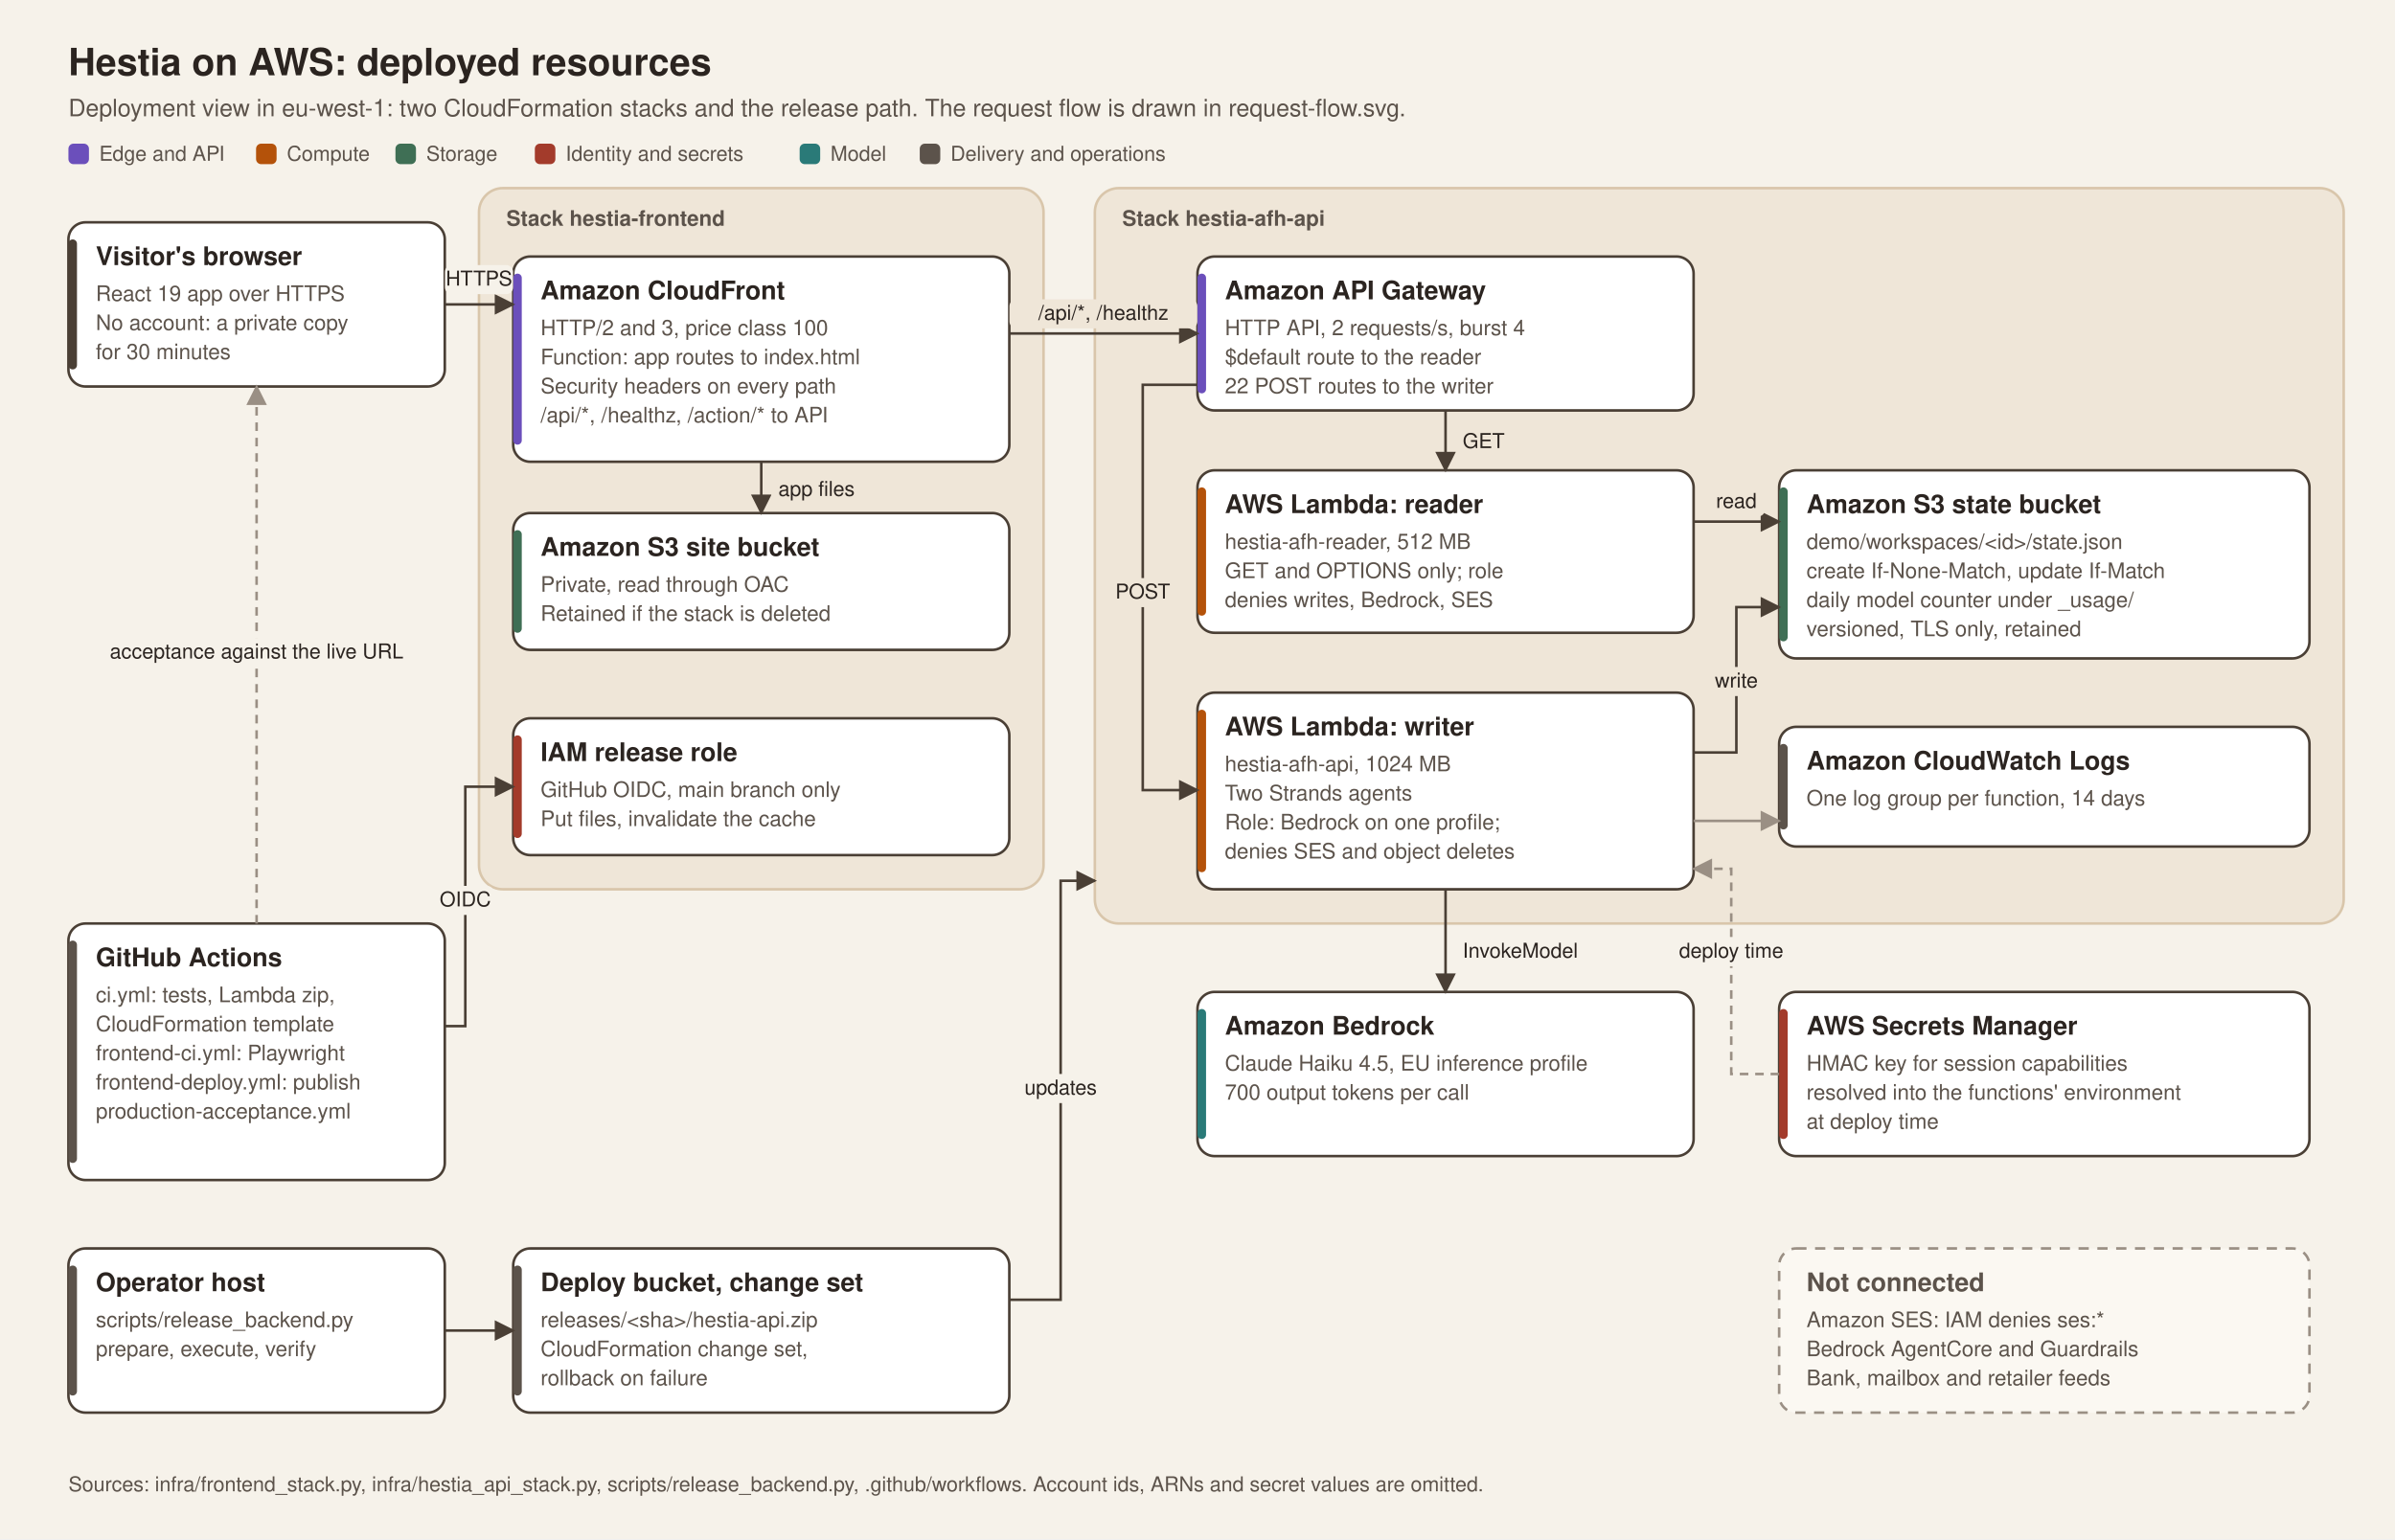
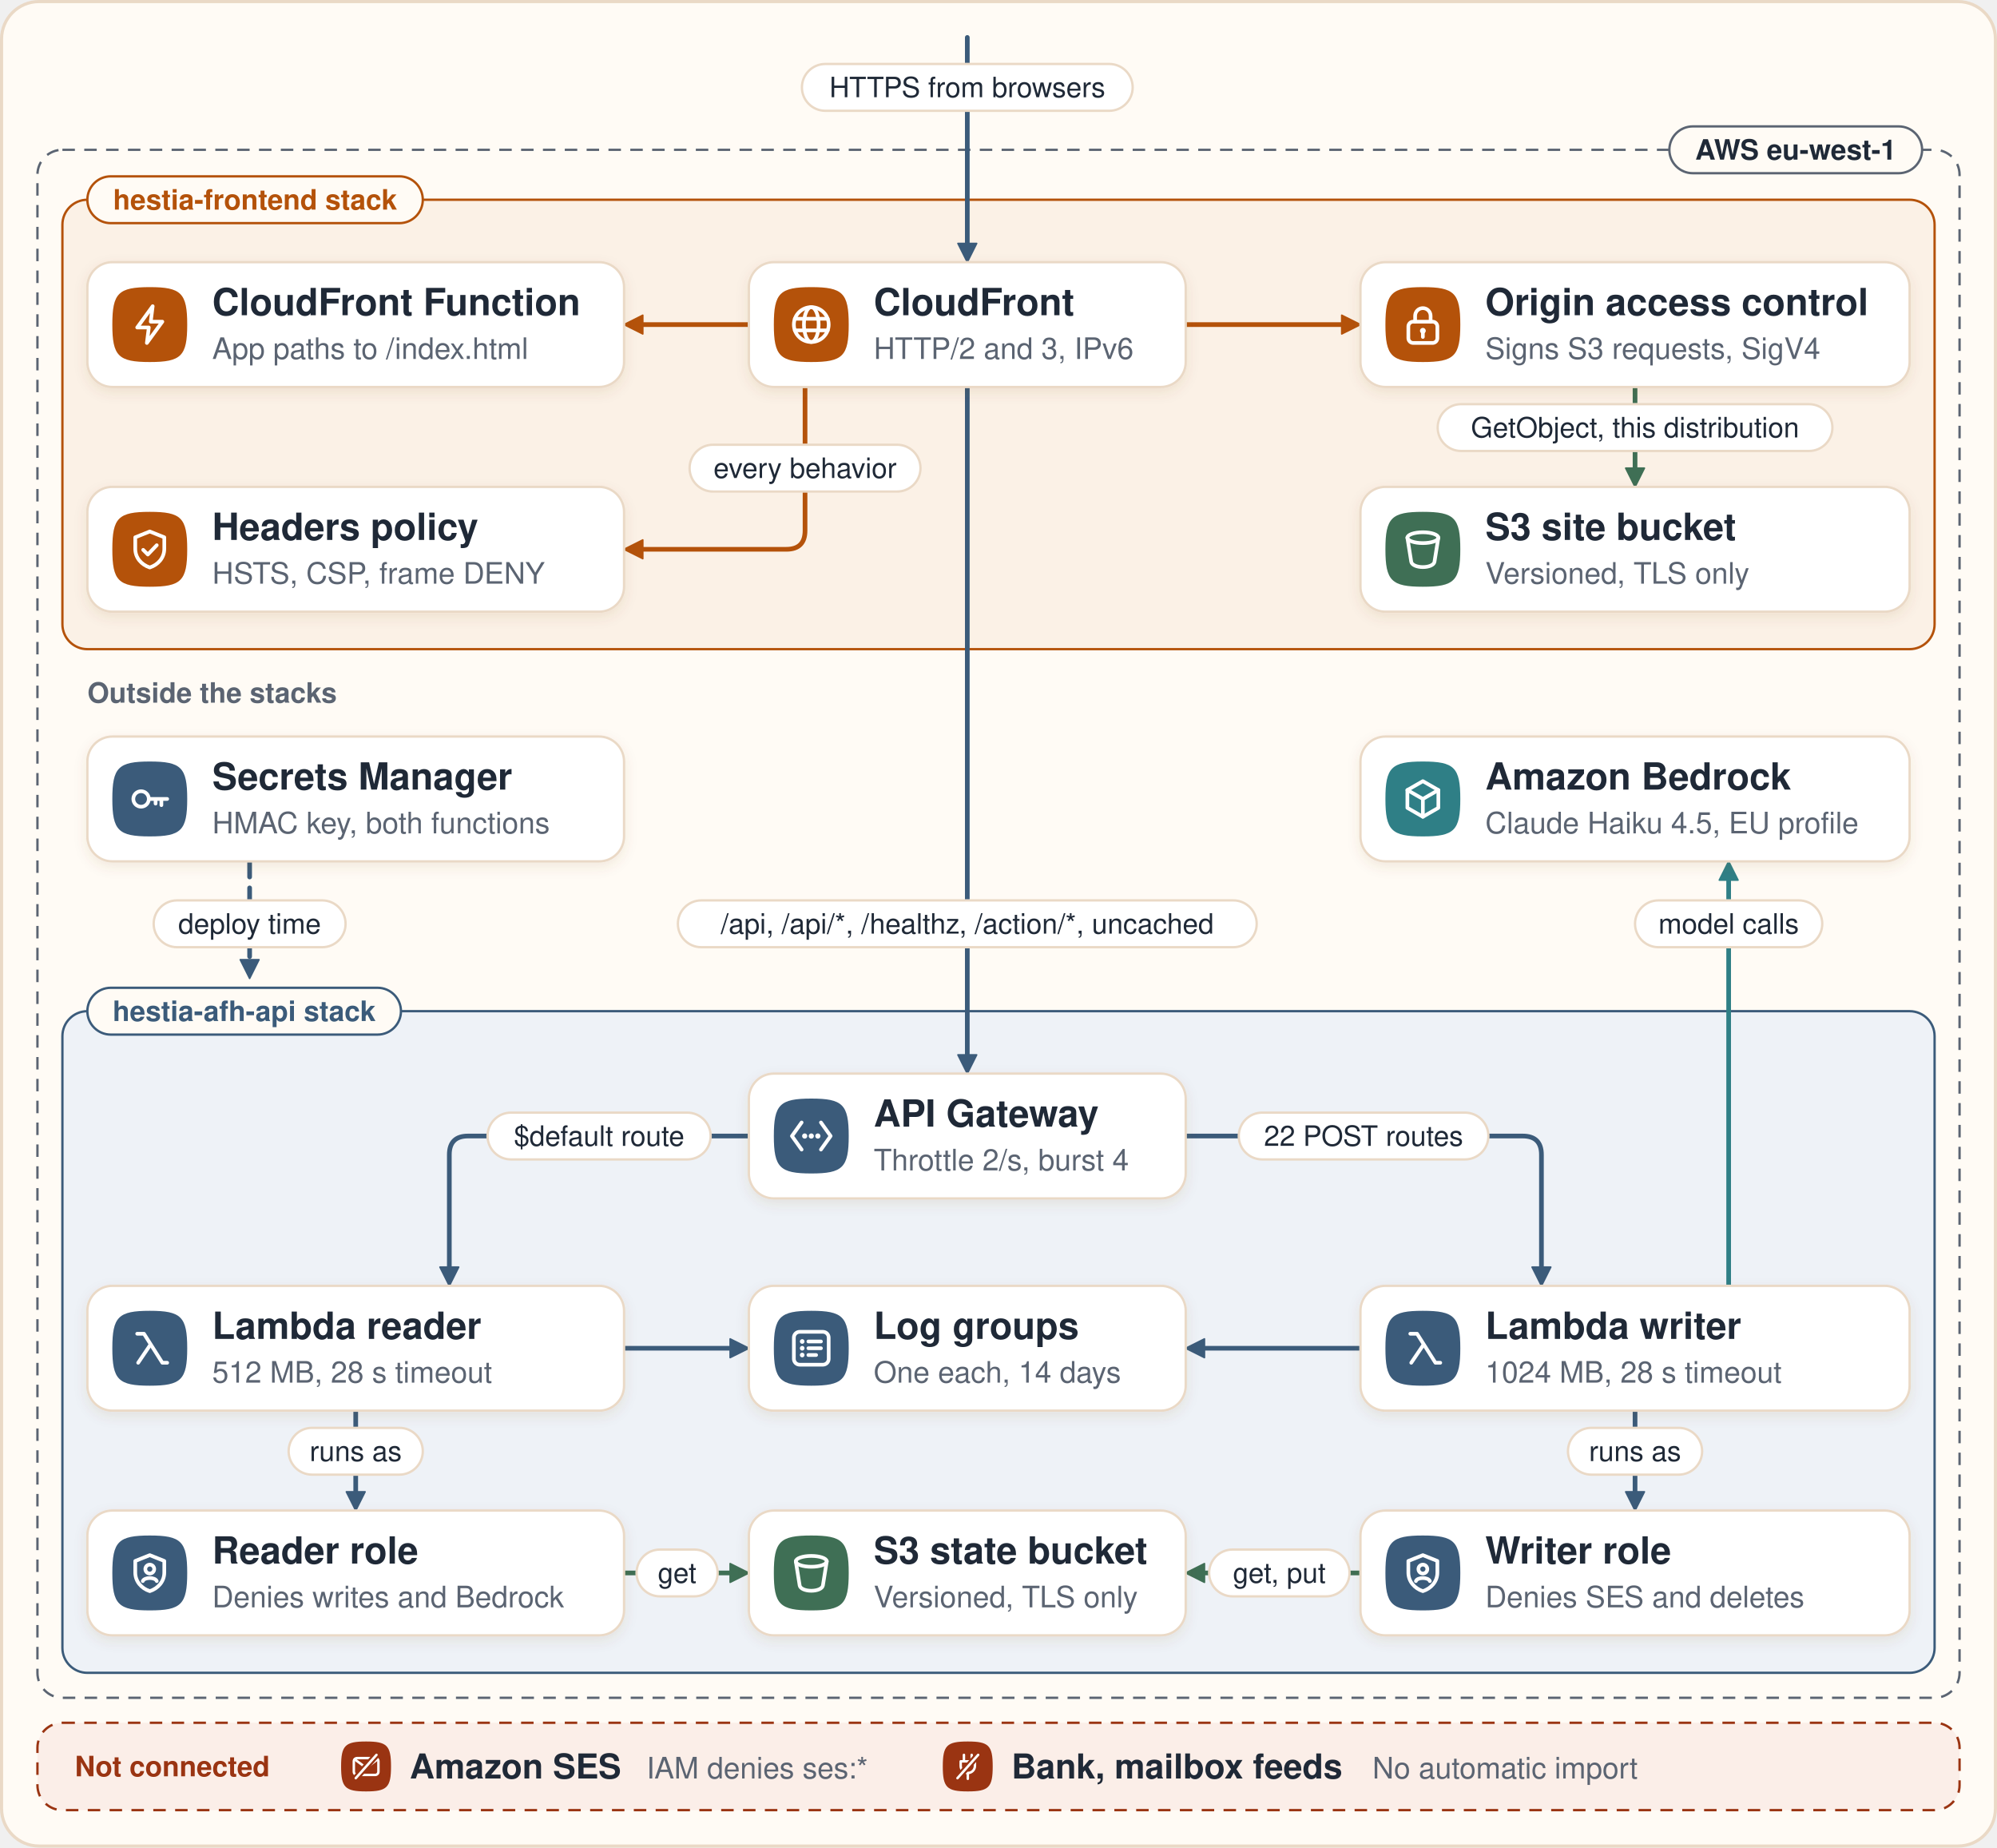
- <svg xmlns="http://www.w3.org/2000/svg" width="1400" height="900" viewBox="0 0 1400 900" font-family="Segoe UI, Helvetica Neue, Helvetica, Arial, sans-serif" font-size="14" role="img" aria-labelledby="t d">
+ <svg xmlns="http://www.w3.org/2000/svg" width="1280" height="1184" viewBox="0 0 1280 1184" role="img" aria-labelledby="title desc">
  <defs>
-     <marker id="arrow" viewBox="0 0 10 10" refX="9" refY="5" markerWidth="8" markerHeight="8" orient="auto-start-reverse">
-       <path d="M 0 0 L 10 5 L 0 10 z" fill="#4a3f35" />
-     </marker>
-     <marker id="arrow-muted" viewBox="0 0 10 10" refX="9" refY="5" markerWidth="8" markerHeight="8" orient="auto-start-reverse">
-       <path d="M 0 0 L 10 5 L 0 10 z" fill="#9a8f84" />
-     </marker>
+     <filter id="soft" x="-10%" y="-20%" width="120%" height="150%">
+       <feDropShadow dx="0" dy="3" stdDeviation="4" flood-color="#7C4A1A" flood-opacity="0.10" />
+     </filter>
  </defs>
-   <rect width="1400" height="900" fill="#f6f2ea" />
-   <text x="40" y="44" font-size="22" font-weight="700" fill="#2b2420" text-anchor="start">Hestia on AWS: deployed resources</text>
-   <text x="40" y="68" font-size="14" fill="#5c534b" text-anchor="start">Deployment view in eu-west-1: two CloudFormation stacks and the release path. The request flow is drawn in request-flow.svg.</text>
-   <rect x="40" y="84" width="12" height="12" rx="3" fill="#6b4fbb" />
-   <text x="58" y="94" font-size="12" fill="#5c534b" text-anchor="start">Edge and API</text>
-   <rect x="149.68" y="84" width="12" height="12" rx="3" fill="#b4520a" />
-   <text x="167.68" y="94" font-size="12" fill="#5c534b" text-anchor="start">Compute</text>
-   <rect x="231.16" y="84" width="12" height="12" rx="3" fill="#3f6f55" />
-   <text x="249.16" y="94" font-size="12" fill="#5c534b" text-anchor="start">Storage</text>
-   <rect x="312.64" y="84" width="12" height="12" rx="3" fill="#a33b2b" />
-   <text x="330.64" y="94" font-size="12" fill="#5c534b" text-anchor="start">Identity and secrets</text>
-   <rect x="467.44" y="84" width="12" height="12" rx="3" fill="#2a7a78" />
-   <text x="485.44" y="94" font-size="12" fill="#5c534b" text-anchor="start">Model</text>
-   <rect x="537.64" y="84" width="12" height="12" rx="3" fill="#5c534b" />
-   <text x="555.64" y="94" font-size="12" fill="#5c534b" text-anchor="start">Delivery and operations</text>
-   <rect x="40" y="130" width="220" height="96" rx="10" fill="#ffffff" stroke="#4a3f35" stroke-width="1.5" />
-   <rect x="40" y="140" width="5" height="76" rx="2.5" fill="#4a3f35" />
-   <text x="56" y="155" font-size="15" font-weight="700" fill="#2b2420" text-anchor="start">Visitor's browser</text>
-   <text x="56" y="176" font-size="12.5" fill="#5c534b" text-anchor="start">React 19 app over HTTPS</text>
-   <text x="56" y="193" font-size="12.5" fill="#5c534b" text-anchor="start">No account: a private copy</text>
-   <text x="56" y="210" font-size="12.5" fill="#5c534b" text-anchor="start">for 30 minutes</text>
-   <rect x="40" y="540" width="220" height="150" rx="10" fill="#ffffff" stroke="#4a3f35" stroke-width="1.5" />
-   <rect x="40" y="550" width="5" height="130" rx="2.5" fill="#5c534b" />
-   <text x="56" y="565" font-size="15" font-weight="700" fill="#2b2420" text-anchor="start">GitHub Actions</text>
-   <text x="56" y="586" font-size="12.5" fill="#5c534b" text-anchor="start">ci.yml: tests, Lambda zip,</text>
-   <text x="56" y="603" font-size="12.5" fill="#5c534b" text-anchor="start">CloudFormation template</text>
-   <text x="56" y="620" font-size="12.5" fill="#5c534b" text-anchor="start">frontend-ci.yml: Playwright</text>
-   <text x="56" y="637" font-size="12.5" fill="#5c534b" text-anchor="start">frontend-deploy.yml: publish</text>
-   <text x="56" y="654" font-size="12.5" fill="#5c534b" text-anchor="start">production-acceptance.yml</text>
-   <rect x="40" y="730" width="220" height="96" rx="10" fill="#ffffff" stroke="#4a3f35" stroke-width="1.5" />
-   <rect x="40" y="740" width="5" height="76" rx="2.5" fill="#5c534b" />
-   <text x="56" y="755" font-size="15" font-weight="700" fill="#2b2420" text-anchor="start">Operator host</text>
-   <text x="56" y="776" font-size="12.5" fill="#5c534b" text-anchor="start">scripts/release_backend.py</text>
-   <text x="56" y="793" font-size="12.5" fill="#5c534b" text-anchor="start">prepare, execute, verify</text>
-   <rect x="280" y="110" width="330" height="410" rx="14" fill="#efe6d8" stroke="#d9c6ab" stroke-width="1.5" />
-   <text x="296" y="132" font-size="12.5" font-weight="700" fill="#5c534b" text-anchor="start">Stack hestia-frontend</text>
-   <rect x="300" y="150" width="290" height="120" rx="10" fill="#ffffff" stroke="#4a3f35" stroke-width="1.5" />
-   <rect x="300" y="160" width="5" height="100" rx="2.5" fill="#6b4fbb" />
-   <text x="316" y="175" font-size="15" font-weight="700" fill="#2b2420" text-anchor="start">Amazon CloudFront</text>
-   <text x="316" y="196" font-size="12.5" fill="#5c534b" text-anchor="start">HTTP/2 and 3, price class 100</text>
-   <text x="316" y="213" font-size="12.5" fill="#5c534b" text-anchor="start">Function: app routes to index.html</text>
-   <text x="316" y="230" font-size="12.5" fill="#5c534b" text-anchor="start">Security headers on every path</text>
-   <text x="316" y="247" font-size="12.5" fill="#5c534b" text-anchor="start">/api/*, /healthz, /action/* to API</text>
-   <rect x="300" y="300" width="290" height="80" rx="10" fill="#ffffff" stroke="#4a3f35" stroke-width="1.5" />
-   <rect x="300" y="310" width="5" height="60" rx="2.5" fill="#3f6f55" />
-   <text x="316" y="325" font-size="15" font-weight="700" fill="#2b2420" text-anchor="start">Amazon S3 site bucket</text>
-   <text x="316" y="346" font-size="12.5" fill="#5c534b" text-anchor="start">Private, read through OAC</text>
-   <text x="316" y="363" font-size="12.5" fill="#5c534b" text-anchor="start">Retained if the stack is deleted</text>
-   <rect x="300" y="420" width="290" height="80" rx="10" fill="#ffffff" stroke="#4a3f35" stroke-width="1.5" />
-   <rect x="300" y="430" width="5" height="60" rx="2.5" fill="#a33b2b" />
-   <text x="316" y="445" font-size="15" font-weight="700" fill="#2b2420" text-anchor="start">IAM release role</text>
-   <text x="316" y="466" font-size="12.5" fill="#5c534b" text-anchor="start">GitHub OIDC, main branch only</text>
-   <text x="316" y="483" font-size="12.5" fill="#5c534b" text-anchor="start">Put files, invalidate the cache</text>
-   <rect x="640" y="110" width="730" height="430" rx="14" fill="#efe6d8" stroke="#d9c6ab" stroke-width="1.5" />
-   <text x="656" y="132" font-size="12.5" font-weight="700" fill="#5c534b" text-anchor="start">Stack hestia-afh-api</text>
-   <rect x="700" y="150" width="290" height="90" rx="10" fill="#ffffff" stroke="#4a3f35" stroke-width="1.5" />
-   <rect x="700" y="160" width="5" height="70" rx="2.5" fill="#6b4fbb" />
-   <text x="716" y="175" font-size="15" font-weight="700" fill="#2b2420" text-anchor="start">Amazon API Gateway</text>
-   <text x="716" y="196" font-size="12.5" fill="#5c534b" text-anchor="start">HTTP API, 2 requests/s, burst 4</text>
-   <text x="716" y="213" font-size="12.5" fill="#5c534b" text-anchor="start">$default route to the reader</text>
-   <text x="716" y="230" font-size="12.5" fill="#5c534b" text-anchor="start">22 POST routes to the writer</text>
-   <rect x="700" y="275" width="290" height="95" rx="10" fill="#ffffff" stroke="#4a3f35" stroke-width="1.5" />
-   <rect x="700" y="285" width="5" height="75" rx="2.5" fill="#b4520a" />
-   <text x="716" y="300" font-size="15" font-weight="700" fill="#2b2420" text-anchor="start">AWS Lambda: reader</text>
-   <text x="716" y="321" font-size="12.5" fill="#5c534b" text-anchor="start">hestia-afh-reader, 512 MB</text>
-   <text x="716" y="338" font-size="12.5" fill="#5c534b" text-anchor="start">GET and OPTIONS only; role</text>
-   <text x="716" y="355" font-size="12.5" fill="#5c534b" text-anchor="start">denies writes, Bedrock, SES</text>
-   <rect x="700" y="405" width="290" height="115" rx="10" fill="#ffffff" stroke="#4a3f35" stroke-width="1.5" />
-   <rect x="700" y="415" width="5" height="95" rx="2.5" fill="#b4520a" />
-   <text x="716" y="430" font-size="15" font-weight="700" fill="#2b2420" text-anchor="start">AWS Lambda: writer</text>
-   <text x="716" y="451" font-size="12.5" fill="#5c534b" text-anchor="start">hestia-afh-api, 1024 MB</text>
-   <text x="716" y="468" font-size="12.5" fill="#5c534b" text-anchor="start">Two Strands agents</text>
-   <text x="716" y="485" font-size="12.5" fill="#5c534b" text-anchor="start">Role: Bedrock on one profile;</text>
-   <text x="716" y="502" font-size="12.5" fill="#5c534b" text-anchor="start">denies SES and object deletes</text>
-   <rect x="1040" y="275" width="310" height="110" rx="10" fill="#ffffff" stroke="#4a3f35" stroke-width="1.5" />
-   <rect x="1040" y="285" width="5" height="90" rx="2.5" fill="#3f6f55" />
-   <text x="1056" y="300" font-size="15" font-weight="700" fill="#2b2420" text-anchor="start">Amazon S3 state bucket</text>
-   <text x="1056" y="321" font-size="12.5" fill="#5c534b" text-anchor="start">demo/workspaces/&lt;id&gt;/state.json</text>
-   <text x="1056" y="338" font-size="12.5" fill="#5c534b" text-anchor="start">create If-None-Match, update If-Match</text>
-   <text x="1056" y="355" font-size="12.5" fill="#5c534b" text-anchor="start">daily model counter under _usage/</text>
-   <text x="1056" y="372" font-size="12.5" fill="#5c534b" text-anchor="start">versioned, TLS only, retained</text>
-   <rect x="1040" y="425" width="310" height="70" rx="10" fill="#ffffff" stroke="#4a3f35" stroke-width="1.5" />
-   <rect x="1040" y="435" width="5" height="50" rx="2.5" fill="#5c534b" />
-   <text x="1056" y="450" font-size="15" font-weight="700" fill="#2b2420" text-anchor="start">Amazon CloudWatch Logs</text>
-   <text x="1056" y="471" font-size="12.5" fill="#5c534b" text-anchor="start">One log group per function, 14 days</text>
-   <rect x="700" y="580" width="290" height="96" rx="10" fill="#ffffff" stroke="#4a3f35" stroke-width="1.5" />
-   <rect x="700" y="590" width="5" height="76" rx="2.5" fill="#2a7a78" />
-   <text x="716" y="605" font-size="15" font-weight="700" fill="#2b2420" text-anchor="start">Amazon Bedrock</text>
-   <text x="716" y="626" font-size="12.5" fill="#5c534b" text-anchor="start">Claude Haiku 4.5, EU inference profile</text>
-   <text x="716" y="643" font-size="12.5" fill="#5c534b" text-anchor="start">700 output tokens per call</text>
-   <rect x="1040" y="580" width="310" height="96" rx="10" fill="#ffffff" stroke="#4a3f35" stroke-width="1.5" />
-   <rect x="1040" y="590" width="5" height="76" rx="2.5" fill="#a33b2b" />
-   <text x="1056" y="605" font-size="15" font-weight="700" fill="#2b2420" text-anchor="start">AWS Secrets Manager</text>
-   <text x="1056" y="626" font-size="12.5" fill="#5c534b" text-anchor="start">HMAC key for session capabilities</text>
-   <text x="1056" y="643" font-size="12.5" fill="#5c534b" text-anchor="start">resolved into the functions' environment</text>
-   <text x="1056" y="660" font-size="12.5" fill="#5c534b" text-anchor="start">at deploy time</text>
-   <rect x="300" y="730" width="290" height="96" rx="10" fill="#ffffff" stroke="#4a3f35" stroke-width="1.5" />
-   <rect x="300" y="740" width="5" height="76" rx="2.5" fill="#5c534b" />
-   <text x="316" y="755" font-size="15" font-weight="700" fill="#2b2420" text-anchor="start">Deploy bucket, change set</text>
-   <text x="316" y="776" font-size="12.5" fill="#5c534b" text-anchor="start">releases/&lt;sha&gt;/hestia-api.zip</text>
-   <text x="316" y="793" font-size="12.5" fill="#5c534b" text-anchor="start">CloudFormation change set,</text>
-   <text x="316" y="810" font-size="12.5" fill="#5c534b" text-anchor="start">rollback on failure</text>
-   <rect x="1040" y="730" width="310" height="96" rx="10" fill="#fbf8f2" stroke="#9a8f84" stroke-width="1.5" stroke-dasharray="6 5" />
-   <text x="1056" y="755" font-size="15" font-weight="700" fill="#5c534b" text-anchor="start">Not connected</text>
-   <text x="1056" y="776" font-size="12.5" fill="#5c534b" text-anchor="start">Amazon SES: IAM denies ses:*</text>
-   <text x="1056" y="793" font-size="12.5" fill="#5c534b" text-anchor="start">Bedrock AgentCore and Guardrails</text>
-   <text x="1056" y="810" font-size="12.5" fill="#5c534b" text-anchor="start">Bank, mailbox and retailer feeds</text>
-   <polyline points="260,178 300,178" fill="none" stroke="#4a3f35" stroke-width="1.5" marker-end="url(#arrow)" />
-   <rect x="260.1" y="155" width="39.8" height="17" rx="4" fill="#f6f2ea" />
-   <text x="280" y="167" font-size="12" text-anchor="middle" fill="#2b2420">HTTPS</text>
-   <polyline points="445,270 445,300" fill="none" stroke="#4a3f35" stroke-width="1.5" marker-end="url(#arrow)" />
-   <rect x="451.0" y="278" width="65.2" height="17" rx="4" fill="#efe6d8" />
-   <text x="455" y="290" font-size="12" text-anchor="start" fill="#2b2420">app files</text>
-   <polyline points="590,195 700,195" fill="none" stroke="#4a3f35" stroke-width="1.5" marker-end="url(#arrow)" />
-   <rect x="590.1" y="175" width="109.8" height="17" rx="4" fill="#efe6d8" />
-   <text x="645" y="187" font-size="12" text-anchor="middle" fill="#2b2420">/api/*, /healthz</text>
-   <polyline points="845,240 845,275" fill="none" stroke="#4a3f35" stroke-width="1.5" marker-end="url(#arrow)" />
-   <rect x="851.0" y="250" width="27.1" height="17" rx="4" fill="#efe6d8" />
-   <text x="855" y="262" font-size="12" text-anchor="start" fill="#2b2420">GET</text>
-   <polyline points="700,225 668,225 668,462 700,462" fill="none" stroke="#4a3f35" stroke-width="1.5" marker-end="url(#arrow)" />
-   <rect x="651.3" y="338" width="33.4" height="17" rx="4" fill="#efe6d8" />
-   <text x="668" y="350" font-size="12" text-anchor="middle" fill="#2b2420">POST</text>
-   <polyline points="990,305 1040,305" fill="none" stroke="#4a3f35" stroke-width="1.5" marker-end="url(#arrow)" />
-   <rect x="998.3" y="285" width="33.4" height="17" rx="4" fill="#efe6d8" />
-   <text x="1015" y="297" font-size="12" text-anchor="middle" fill="#2b2420">read</text>
-   <polyline points="990,440 1015,440 1015,355 1040,355" fill="none" stroke="#4a3f35" stroke-width="1.5" marker-end="url(#arrow)" />
-   <rect x="995.1" y="390" width="39.8" height="17" rx="4" fill="#efe6d8" />
-   <text x="1015" y="402" font-size="12" text-anchor="middle" fill="#2b2420">write</text>
-   <polyline points="990,480 1040,480" fill="none" stroke="#9a8f84" stroke-width="1.5" marker-end="url(#arrow-muted)" />
-   <polyline points="845,520 845,580" fill="none" stroke="#4a3f35" stroke-width="1.5" marker-end="url(#arrow)" />
-   <rect x="851.0" y="548" width="78.0" height="17" rx="4" fill="#f6f2ea" />
-   <text x="855" y="560" font-size="12" text-anchor="start" fill="#2b2420">InvokeModel</text>
-   <polyline points="1040,628 1012,628 1012,508 990,508" fill="none" stroke="#9a8f84" stroke-width="1.5" stroke-dasharray="5 4" marker-end="url(#arrow-muted)" />
-   <rect x="973.0" y="548" width="78.0" height="17" rx="4" fill="#f6f2ea" />
-   <text x="1012" y="560" font-size="12" text-anchor="middle" fill="#2b2420">deploy time</text>
-   <polyline points="260,600 272,600 272,460 300,460" fill="none" stroke="#4a3f35" stroke-width="1.5" marker-end="url(#arrow)" />
-   <rect x="255.3" y="518" width="33.4" height="17" rx="4" fill="#f6f2ea" />
-   <text x="272" y="530" font-size="12" text-anchor="middle" fill="#2b2420">OIDC</text>
-   <polyline points="260,778 300,778" fill="none" stroke="#4a3f35" stroke-width="1.5" marker-end="url(#arrow)" />
-   <polyline points="590,760 620,760 620,515 640,515" fill="none" stroke="#4a3f35" stroke-width="1.5" marker-end="url(#arrow)" />
-   <rect x="593.7" y="628" width="52.5" height="17" rx="4" fill="#f6f2ea" />
-   <text x="620" y="640" font-size="12" text-anchor="middle" fill="#2b2420">updates</text>
-   <polyline points="150,540 150,226" fill="none" stroke="#9a8f84" stroke-width="1.5" stroke-dasharray="5 4" marker-end="url(#arrow-muted)" />
-   <rect x="47.4" y="373" width="205.2" height="17" rx="4" fill="#f6f2ea" />
-   <text x="150" y="385" font-size="12" text-anchor="middle" fill="#2b2420">acceptance against the live URL</text>
-   <text x="40" y="872" font-size="12" fill="#5c534b" text-anchor="start">Sources: infra/frontend_stack.py, infra/hestia_api_stack.py, scripts/release_backend.py, .github/workflows. Account ids, ARNs and secret values are omitted.</text>
+   <g font-family="'Segoe UI', 'Helvetica Neue', Helvetica, Arial, sans-serif">
+     <rect x="1" y="1" width="1278" height="1182" rx="24" fill="#FFFBF5" stroke="#EAD9C6" stroke-width="2" />
+     <rect x="24" y="96" width="1232" height="992" rx="16" fill="none" stroke="#5B6472" stroke-width="1.5" stroke-dasharray="8 6" />
+     <rect x="40" y="128" width="1200" height="288" rx="16" fill="#FBF1E6" stroke="#B4520A" stroke-width="1.5" />
+     <rect x="40" y="648" width="1200" height="424" rx="16" fill="#EEF2F7" stroke="#3B5B7A" stroke-width="1.5" />
+     <rect x="24" y="1104" width="1232" height="56" rx="16" fill="#FBEEE8" stroke="#9A3412" stroke-width="1.5" stroke-dasharray="8 6" />
+     <path d="M620,24 L620,158" fill="none" stroke="#3B5B7A" stroke-width="3" stroke-linecap="round" stroke-linejoin="round" />
+     <path d="M620,168 L614,156 L626,156 Z" fill="#3B5B7A" stroke="#3B5B7A" stroke-width="1" stroke-linejoin="round" />
+     <path d="M480,208 L410,208" fill="none" stroke="#B4520A" stroke-width="3" stroke-linecap="round" stroke-linejoin="round" />
+     <path d="M400,208 L412,202 L412,214 Z" fill="#B4520A" stroke="#B4520A" stroke-width="1" stroke-linejoin="round" />
+     <path d="M760,208 L862,208" fill="none" stroke="#B4520A" stroke-width="3" stroke-linecap="round" stroke-linejoin="round" />
+     <path d="M872,208 L860,214 L860,202 Z" fill="#B4520A" stroke="#B4520A" stroke-width="1" stroke-linejoin="round" />
+     <path d="M516,248 L516,340 Q516,352 504,352 L410,352" fill="none" stroke="#B4520A" stroke-width="3" stroke-linecap="round" stroke-linejoin="round" />
+     <path d="M400,352 L412,346 L412,358 Z" fill="#B4520A" stroke="#B4520A" stroke-width="1" stroke-linejoin="round" />
+     <path d="M1048,248 L1048,302" fill="none" stroke="#3F6F55" stroke-width="3" stroke-linecap="round" stroke-linejoin="round" />
+     <path d="M1048,312 L1042,300 L1054,300 Z" fill="#3F6F55" stroke="#3F6F55" stroke-width="1" stroke-linejoin="round" />
+     <path d="M620,248 L620,678" fill="none" stroke="#3B5B7A" stroke-width="3" stroke-linecap="round" stroke-linejoin="round" />
+     <path d="M620,688 L614,676 L626,676 Z" fill="#3B5B7A" stroke="#3B5B7A" stroke-width="1" stroke-linejoin="round" />
+     <path d="M160,552 L160,617" fill="none" stroke="#3B5B7A" stroke-width="3" stroke-linecap="round" stroke-linejoin="round" stroke-dasharray="10 7" />
+     <path d="M160,627 L154,615 L166,615 Z" fill="#3B5B7A" stroke="#3B5B7A" stroke-width="1" stroke-linejoin="round" />
+     <path d="M1108,824 L1108,562" fill="none" stroke="#2F7F86" stroke-width="3" stroke-linecap="round" stroke-linejoin="round" />
+     <path d="M1108,552 L1114,564 L1102,564 Z" fill="#2F7F86" stroke="#2F7F86" stroke-width="1" stroke-linejoin="round" />
+     <path d="M480,728 L300,728 Q288,728 288,740 L288,814" fill="none" stroke="#3B5B7A" stroke-width="3" stroke-linecap="round" stroke-linejoin="round" />
+     <path d="M288,824 L282,812 L294,812 Z" fill="#3B5B7A" stroke="#3B5B7A" stroke-width="1" stroke-linejoin="round" />
+     <path d="M760,728 L976,728 Q988,728 988,740 L988,814" fill="none" stroke="#3B5B7A" stroke-width="3" stroke-linecap="round" stroke-linejoin="round" />
+     <path d="M988,824 L982,812 L994,812 Z" fill="#3B5B7A" stroke="#3B5B7A" stroke-width="1" stroke-linejoin="round" />
+     <path d="M400,864 L470,864" fill="none" stroke="#3B5B7A" stroke-width="3" stroke-linecap="round" stroke-linejoin="round" />
+     <path d="M480,864 L468,870 L468,858 Z" fill="#3B5B7A" stroke="#3B5B7A" stroke-width="1" stroke-linejoin="round" />
+     <path d="M872,864 L770,864" fill="none" stroke="#3B5B7A" stroke-width="3" stroke-linecap="round" stroke-linejoin="round" />
+     <path d="M760,864 L772,858 L772,870 Z" fill="#3B5B7A" stroke="#3B5B7A" stroke-width="1" stroke-linejoin="round" />
+     <path d="M228,904 L228,958" fill="none" stroke="#3B5B7A" stroke-width="3" stroke-linecap="round" stroke-linejoin="round" />
+     <path d="M228,968 L222,956 L234,956 Z" fill="#3B5B7A" stroke="#3B5B7A" stroke-width="1" stroke-linejoin="round" />
+     <path d="M1048,904 L1048,958" fill="none" stroke="#3B5B7A" stroke-width="3" stroke-linecap="round" stroke-linejoin="round" />
+     <path d="M1048,968 L1042,956 L1054,956 Z" fill="#3B5B7A" stroke="#3B5B7A" stroke-width="1" stroke-linejoin="round" />
+     <path d="M400,1008 L470,1008" fill="none" stroke="#3F6F55" stroke-width="3" stroke-linecap="round" stroke-linejoin="round" />
+     <path d="M480,1008 L468,1014 L468,1002 Z" fill="#3F6F55" stroke="#3F6F55" stroke-width="1" stroke-linejoin="round" />
+     <path d="M872,1008 L770,1008" fill="none" stroke="#3F6F55" stroke-width="3" stroke-linecap="round" stroke-linejoin="round" />
+     <path d="M760,1008 L772,1002 L772,1014 Z" fill="#3F6F55" stroke="#3F6F55" stroke-width="1" stroke-linejoin="round" />
+     <text x="56" y="450.3" font-size="18" font-weight="600" fill="#5B6472" text-anchor="start">Outside the stacks</text>
+     <rect x="56" y="168" width="344" height="80" rx="16" fill="#FFFFFF" stroke="#EAD9C6" stroke-width="1.5" filter="url(#soft)" />
+     <path d="M96,184 C116.16,184 120,187.84 120,208 C120,228.16 116.16,232 96,232 C75.84,232 72,228.16 72,208 C72,187.84 75.84,184 96,184 Z" fill="#B4520A" />
+     <g transform="translate(81.12 193.12) scale(1.24)" fill="none" stroke="#FFFFFF" stroke-width="1.9" stroke-linecap="round" stroke-linejoin="round">
+       <path d="M13.5 2.5L5.5 13.5h6l-1 8 8-11h-6z" />
+     </g>
+     <text x="136" y="202" font-size="24" font-weight="600" fill="#1F2937" text-anchor="start">CloudFront Function</text>
+     <text x="136" y="230.04" font-size="19" font-weight="400" fill="#5B6472" text-anchor="start">App paths to /index.html</text>
+     <rect x="480" y="168" width="280" height="80" rx="16" fill="#FFFFFF" stroke="#EAD9C6" stroke-width="1.5" filter="url(#soft)" />
+     <path d="M520,184 C540.16,184 544,187.84 544,208 C544,228.16 540.16,232 520,232 C499.84,232 496,228.16 496,208 C496,187.84 499.84,184 520,184 Z" fill="#B4520A" />
+     <g transform="translate(505.12 193.12) scale(1.24)" fill="none" stroke="#FFFFFF" stroke-width="1.9" stroke-linecap="round" stroke-linejoin="round">
+       <circle cx="12" cy="12" r="9" />
+       <ellipse cx="12" cy="12" rx="3.8" ry="9" />
+       <path d="M3.5 9h17M3.5 15h17" />
+     </g>
+     <text x="560" y="202" font-size="24" font-weight="600" fill="#1F2937" text-anchor="start">CloudFront</text>
+     <text x="560" y="230.04" font-size="19" font-weight="400" fill="#5B6472" text-anchor="start">HTTP/2 and 3, IPv6</text>
+     <rect x="872" y="168" width="352" height="80" rx="16" fill="#FFFFFF" stroke="#EAD9C6" stroke-width="1.5" filter="url(#soft)" />
+     <path d="M912,184 C932.16,184 936,187.84 936,208 C936,228.16 932.16,232 912,232 C891.84,232 888,228.16 888,208 C888,187.84 891.84,184 912,184 Z" fill="#B4520A" />
+     <g transform="translate(897.12 193.12) scale(1.24)" fill="none" stroke="#FFFFFF" stroke-width="1.9" stroke-linecap="round" stroke-linejoin="round">
+       <rect x="4.5" y="10.5" width="15" height="11" rx="2.5" />
+       <path d="M8 10.5V7.5a4 4 0 0 1 8 0v3" />
+       <circle cx="12" cy="15.2" r="1.5" fill="#FFFFFF" stroke="none" />
+       <path d="M12 16v2.4" />
+     </g>
+     <text x="952" y="202" font-size="24" font-weight="600" fill="#1F2937" text-anchor="start">Origin access control</text>
+     <text x="952" y="230.04" font-size="19" font-weight="400" fill="#5B6472" text-anchor="start">Signs S3 requests, SigV4</text>
+     <rect x="56" y="312" width="344" height="80" rx="16" fill="#FFFFFF" stroke="#EAD9C6" stroke-width="1.5" filter="url(#soft)" />
+     <path d="M96,328 C116.16,328 120,331.84 120,352 C120,372.16 116.16,376 96,376 C75.84,376 72,372.16 72,352 C72,331.84 75.84,328 96,328 Z" fill="#B4520A" />
+     <g transform="translate(81.12 337.12) scale(1.24)" fill="none" stroke="#FFFFFF" stroke-width="1.9" stroke-linecap="round" stroke-linejoin="round">
+       <path d="M12 2.8l7.5 3v6c0 4.6-3.2 8.2-7.5 9.6-4.3-1.4-7.5-5-7.5-9.6v-6z" />
+       <path d="M8.6 12.3l2.4 2.4 4.6-4.8" />
+     </g>
+     <text x="136" y="346" font-size="24" font-weight="600" fill="#1F2937" text-anchor="start">Headers policy</text>
+     <text x="136" y="374.04" font-size="19" font-weight="400" fill="#5B6472" text-anchor="start">HSTS, CSP, frame DENY</text>
+     <rect x="872" y="312" width="352" height="80" rx="16" fill="#FFFFFF" stroke="#EAD9C6" stroke-width="1.5" filter="url(#soft)" />
+     <path d="M912,328 C932.16,328 936,331.84 936,352 C936,372.16 932.16,376 912,376 C891.84,376 888,372.16 888,352 C888,331.84 891.84,328 912,328 Z" fill="#3F6F55" />
+     <g transform="translate(897.12 337.12) scale(1.24)" fill="none" stroke="#FFFFFF" stroke-width="1.9" stroke-linecap="round" stroke-linejoin="round">
+       <ellipse cx="12" cy="6" rx="8" ry="2.8" />
+       <path d="M4 6l2 12.5c.3 1.6 2.9 2.7 6 2.7s5.7-1.1 6-2.7L20 6" />
+     </g>
+     <text x="952" y="346" font-size="24" font-weight="600" fill="#1F2937" text-anchor="start">S3 site bucket</text>
+     <text x="952" y="374.04" font-size="19" font-weight="400" fill="#5B6472" text-anchor="start">Versioned, TLS only</text>
+     <rect x="56" y="472" width="344" height="80" rx="16" fill="#FFFFFF" stroke="#EAD9C6" stroke-width="1.5" filter="url(#soft)" />
+     <path d="M96,488 C116.16,488 120,491.84 120,512 C120,532.16 116.16,536 96,536 C75.84,536 72,532.16 72,512 C72,491.84 75.84,488 96,488 Z" fill="#3B5B7A" />
+     <g transform="translate(81.12 497.12) scale(1.24)" fill="none" stroke="#FFFFFF" stroke-width="1.9" stroke-linecap="round" stroke-linejoin="round">
+       <circle cx="7.5" cy="12" r="4" />
+       <path d="M11.5 12H21M18 12v3.2M15 12v2.4" />
+     </g>
+     <text x="136" y="506" font-size="24" font-weight="600" fill="#1F2937" text-anchor="start">Secrets Manager</text>
+     <text x="136" y="534.04" font-size="19" font-weight="400" fill="#5B6472" text-anchor="start">HMAC key, both functions</text>
+     <rect x="872" y="472" width="352" height="80" rx="16" fill="#FFFFFF" stroke="#EAD9C6" stroke-width="1.5" filter="url(#soft)" />
+     <path d="M912,488 C932.16,488 936,491.84 936,512 C936,532.16 932.16,536 912,536 C891.84,536 888,532.16 888,512 C888,491.84 891.84,488 912,488 Z" fill="#2F7F86" />
+     <g transform="translate(897.12 497.12) scale(1.24)" fill="none" stroke="#FFFFFF" stroke-width="1.9" stroke-linecap="round" stroke-linejoin="round">
+       <path d="M12 2.8l8 4.6v9.2l-8 4.6-8-4.6V7.4z" />
+       <path d="M4 7.4l8 4.6 8-4.6M12 12v9.2" />
+     </g>
+     <text x="952" y="506" font-size="24" font-weight="600" fill="#1F2937" text-anchor="start">Amazon Bedrock</text>
+     <text x="952" y="534.04" font-size="19" font-weight="400" fill="#5B6472" text-anchor="start">Claude Haiku 4.5, EU profile</text>
+     <rect x="480" y="688" width="280" height="80" rx="16" fill="#FFFFFF" stroke="#EAD9C6" stroke-width="1.5" filter="url(#soft)" />
+     <path d="M520,704 C540.16,704 544,707.84 544,728 C544,748.16 540.16,752 520,752 C499.84,752 496,748.16 496,728 C496,707.84 499.84,704 520,704 Z" fill="#3B5B7A" />
+     <g transform="translate(505.12 713.12) scale(1.24)" fill="none" stroke="#FFFFFF" stroke-width="1.9" stroke-linecap="round" stroke-linejoin="round">
+       <path d="M7 5l-5 7 5 7M17 5l5 7-5 7" />
+       <circle cx="8.6" cy="12" r="1.35" fill="#FFFFFF" stroke="none" />
+       <circle cx="12" cy="12" r="1.35" fill="#FFFFFF" stroke="none" />
+       <circle cx="15.4" cy="12" r="1.35" fill="#FFFFFF" stroke="none" />
+     </g>
+     <text x="560" y="722" font-size="24" font-weight="600" fill="#1F2937" text-anchor="start">API Gateway</text>
+     <text x="560" y="750.04" font-size="19" font-weight="400" fill="#5B6472" text-anchor="start">Throttle 2/s, burst 4</text>
+     <rect x="56" y="824" width="344" height="80" rx="16" fill="#FFFFFF" stroke="#EAD9C6" stroke-width="1.5" filter="url(#soft)" />
+     <path d="M96,840 C116.16,840 120,843.84 120,864 C120,884.16 116.16,888 96,888 C75.84,888 72,884.16 72,864 C72,843.84 75.84,840 96,840 Z" fill="#3B5B7A" />
+     <g transform="translate(81.12 849.12) scale(1.24)" fill="none" stroke="#FFFFFF" stroke-width="1.9" stroke-linecap="round" stroke-linejoin="round">
+       <path d="M5.5 4.5H9l9.5 15H21" />
+       <path d="M12.3 10.2L6 19.5" />
+     </g>
+     <text x="136" y="858" font-size="24" font-weight="600" fill="#1F2937" text-anchor="start">Lambda reader</text>
+     <text x="136" y="886.04" font-size="19" font-weight="400" fill="#5B6472" text-anchor="start">512 MB, 28 s timeout</text>
+     <rect x="480" y="824" width="280" height="80" rx="16" fill="#FFFFFF" stroke="#EAD9C6" stroke-width="1.5" filter="url(#soft)" />
+     <path d="M520,840 C540.16,840 544,843.84 544,864 C544,884.16 540.16,888 520,888 C499.84,888 496,884.16 496,864 C496,843.84 499.84,840 520,840 Z" fill="#3B5B7A" />
+     <g transform="translate(505.12 849.12) scale(1.24)" fill="none" stroke="#FFFFFF" stroke-width="1.9" stroke-linecap="round" stroke-linejoin="round">
+       <rect x="3" y="3.5" width="18" height="17" rx="3" />
+       <circle cx="7.3" cy="8.5" r="1.2" fill="#FFFFFF" stroke="none" />
+       <circle cx="7.3" cy="12" r="1.2" fill="#FFFFFF" stroke="none" />
+       <circle cx="7.3" cy="15.5" r="1.2" fill="#FFFFFF" stroke="none" />
+       <path d="M10.5 8.5h6.5M10.5 12h6.5M10.5 15.5h4" />
+     </g>
+     <text x="560" y="858" font-size="24" font-weight="600" fill="#1F2937" text-anchor="start">Log groups</text>
+     <text x="560" y="886.04" font-size="19" font-weight="400" fill="#5B6472" text-anchor="start">One each, 14 days</text>
+     <rect x="872" y="824" width="352" height="80" rx="16" fill="#FFFFFF" stroke="#EAD9C6" stroke-width="1.5" filter="url(#soft)" />
+     <path d="M912,840 C932.16,840 936,843.84 936,864 C936,884.16 932.16,888 912,888 C891.84,888 888,884.16 888,864 C888,843.84 891.84,840 912,840 Z" fill="#3B5B7A" />
+     <g transform="translate(897.12 849.12) scale(1.24)" fill="none" stroke="#FFFFFF" stroke-width="1.9" stroke-linecap="round" stroke-linejoin="round">
+       <path d="M5.5 4.5H9l9.5 15H21" />
+       <path d="M12.3 10.2L6 19.5" />
+     </g>
+     <text x="952" y="858" font-size="24" font-weight="600" fill="#1F2937" text-anchor="start">Lambda writer</text>
+     <text x="952" y="886.04" font-size="19" font-weight="400" fill="#5B6472" text-anchor="start">1024 MB, 28 s timeout</text>
+     <rect x="56" y="968" width="344" height="80" rx="16" fill="#FFFFFF" stroke="#EAD9C6" stroke-width="1.5" filter="url(#soft)" />
+     <path d="M96,984 C116.16,984 120,987.84 120,1008 C120,1028.16 116.16,1032 96,1032 C75.84,1032 72,1028.16 72,1008 C72,987.84 75.84,984 96,984 Z" fill="#3B5B7A" />
+     <g transform="translate(81.12 993.12) scale(1.24)" fill="none" stroke="#FFFFFF" stroke-width="1.9" stroke-linecap="round" stroke-linejoin="round">
+       <path d="M12 2.8l7.5 3v6c0 4.6-3.2 8.2-7.5 9.6-4.3-1.4-7.5-5-7.5-9.6v-6z" />
+       <circle cx="12" cy="10" r="2.3" />
+       <path d="M8.4 16.2c.8-2.1 6.4-2.1 7.2 0" />
+     </g>
+     <text x="136" y="1002" font-size="24" font-weight="600" fill="#1F2937" text-anchor="start">Reader role</text>
+     <text x="136" y="1030.04" font-size="19" font-weight="400" fill="#5B6472" text-anchor="start">Denies writes and Bedrock</text>
+     <rect x="480" y="968" width="280" height="80" rx="16" fill="#FFFFFF" stroke="#EAD9C6" stroke-width="1.5" filter="url(#soft)" />
+     <path d="M520,984 C540.16,984 544,987.84 544,1008 C544,1028.16 540.16,1032 520,1032 C499.84,1032 496,1028.16 496,1008 C496,987.84 499.84,984 520,984 Z" fill="#3F6F55" />
+     <g transform="translate(505.12 993.12) scale(1.24)" fill="none" stroke="#FFFFFF" stroke-width="1.9" stroke-linecap="round" stroke-linejoin="round">
+       <ellipse cx="12" cy="6" rx="8" ry="2.8" />
+       <path d="M4 6l2 12.5c.3 1.6 2.9 2.7 6 2.7s5.7-1.1 6-2.7L20 6" />
+     </g>
+     <text x="560" y="1002" font-size="24" font-weight="600" fill="#1F2937" text-anchor="start">S3 state bucket</text>
+     <text x="560" y="1030.04" font-size="19" font-weight="400" fill="#5B6472" text-anchor="start">Versioned, TLS only</text>
+     <rect x="872" y="968" width="352" height="80" rx="16" fill="#FFFFFF" stroke="#EAD9C6" stroke-width="1.5" filter="url(#soft)" />
+     <path d="M912,984 C932.16,984 936,987.84 936,1008 C936,1028.16 932.16,1032 912,1032 C891.84,1032 888,1028.16 888,1008 C888,987.84 891.84,984 912,984 Z" fill="#3B5B7A" />
+     <g transform="translate(897.12 993.12) scale(1.24)" fill="none" stroke="#FFFFFF" stroke-width="1.9" stroke-linecap="round" stroke-linejoin="round">
+       <path d="M12 2.8l7.5 3v6c0 4.6-3.2 8.2-7.5 9.6-4.3-1.4-7.5-5-7.5-9.6v-6z" />
+       <circle cx="12" cy="10" r="2.3" />
+       <path d="M8.4 16.2c.8-2.1 6.4-2.1 7.2 0" />
+     </g>
+     <text x="952" y="1002" font-size="24" font-weight="600" fill="#1F2937" text-anchor="start">Writer role</text>
+     <text x="952" y="1030.04" font-size="19" font-weight="400" fill="#5B6472" text-anchor="start">Denies SES and deletes</text>
+     <text x="48" y="1138.3" font-size="18" font-weight="600" fill="#9A3412" text-anchor="start">Not connected</text>
+     <path d="M234.63,1116 C248.07,1116 250.63,1118.56 250.63,1132 C250.63,1145.44 248.07,1148 234.63,1148 C221.19,1148 218.63,1145.44 218.63,1132 C218.63,1118.56 221.19,1116 234.63,1116 Z" fill="#9A3412" />
+     <g transform="translate(224.71 1122.08) scale(0.83)" fill="none" stroke="#FFFFFF" stroke-width="1.9" stroke-linecap="round" stroke-linejoin="round">
+       <rect x="2.5" y="5.5" width="19" height="13" rx="2.5" />
+       <path d="M3.2 6.5l8.8 6.5 8.8-6.5" />
+       <path d="M4 21L20 3" stroke="#9A3412" stroke-width="5" />
+       <path d="M4 21L20 3" />
+     </g>
+     <text x="262.63" y="1139.7" font-size="22" font-weight="600" fill="#1F2937" text-anchor="start">Amazon SES</text>
+     <text x="414.4" y="1139.7" font-size="19" font-weight="400" fill="#5B6472" text-anchor="start">IAM denies ses:*</text>
+     <path d="M620.29,1116 C633.73,1116 636.29,1118.56 636.29,1132 C636.29,1145.44 633.73,1148 620.29,1148 C606.85,1148 604.29,1145.44 604.29,1132 C604.29,1118.56 606.85,1116 620.29,1116 Z" fill="#9A3412" />
+     <g transform="translate(610.37 1122.08) scale(0.83)" fill="none" stroke="#FFFFFF" stroke-width="1.9" stroke-linecap="round" stroke-linejoin="round">
+       <path d="M9 3v5M15 3v5M6.5 8h11v3.5a5.5 5.5 0 0 1-11 0z" />
+       <path d="M12 17v4.5" />
+       <path d="M4 21L20 3" stroke="#9A3412" stroke-width="5" />
+       <path d="M4 21L20 3" />
+     </g>
+     <text x="648.29" y="1139.7" font-size="22" font-weight="600" fill="#1F2937" text-anchor="start">Bank, mailbox feeds</text>
+     <text x="879.68" y="1139.7" font-size="19" font-weight="400" fill="#5B6472" text-anchor="start">No automatic import</text>
+     <rect x="1070" y="81" width="162" height="30" rx="15.0" fill="#FFFBF5" stroke="#5B6472" stroke-width="1.5" />
+     <text x="1151" y="102.3" font-size="18" font-weight="600" fill="#1F2937" text-anchor="middle">AWS eu-west-1</text>
+     <rect x="56" y="113" width="215" height="30" rx="15.0" fill="#FFFBF5" stroke="#B4520A" stroke-width="1.5" />
+     <text x="163.5" y="134.3" font-size="18" font-weight="600" fill="#B4520A" text-anchor="middle">hestia-frontend stack</text>
+     <rect x="56" y="633" width="201" height="30" rx="15.0" fill="#FFFBF5" stroke="#3B5B7A" stroke-width="1.5" />
+     <text x="156.5" y="654.3" font-size="18" font-weight="600" fill="#3B5B7A" text-anchor="middle">hestia-afh-api stack</text>
+     <rect x="514" y="41" width="212" height="30" rx="15.0" fill="#FFFFFF" stroke="#EAD9C6" stroke-width="1.5" />
+     <text x="620" y="62.3" font-size="18" font-weight="500" fill="#1F2937" text-anchor="middle">HTTPS from browsers</text>
+     <rect x="442" y="285" width="148" height="30" rx="15.0" fill="#FFFFFF" stroke="#EAD9C6" stroke-width="1.5" />
+     <text x="516" y="306.3" font-size="18" font-weight="500" fill="#1F2937" text-anchor="middle">every behavior</text>
+     <rect x="921.5" y="259" width="253" height="30" rx="15.0" fill="#FFFFFF" stroke="#EAD9C6" stroke-width="1.5" />
+     <text x="1048" y="280.3" font-size="18" font-weight="500" fill="#1F2937" text-anchor="middle">GetObject, this distribution</text>
+     <rect x="434.5" y="577" width="371" height="30" rx="15.0" fill="#FFFFFF" stroke="#EAD9C6" stroke-width="1.5" />
+     <text x="620" y="598.3" font-size="18" font-weight="500" fill="#1F2937" text-anchor="middle">/api, /api/*, /healthz, /action/*, uncached</text>
+     <rect x="98.5" y="577" width="123" height="30" rx="15.0" fill="#FFFFFF" stroke="#EAD9C6" stroke-width="1.5" />
+     <text x="160" y="598.3" font-size="18" font-weight="500" fill="#1F2937" text-anchor="middle">deploy time</text>
+     <rect x="1048" y="577" width="120" height="30" rx="15.0" fill="#FFFFFF" stroke="#EAD9C6" stroke-width="1.5" />
+     <text x="1108" y="598.3" font-size="18" font-weight="500" fill="#1F2937" text-anchor="middle">model calls</text>
+     <rect x="312.5" y="713" width="143" height="30" rx="15.0" fill="#FFFFFF" stroke="#EAD9C6" stroke-width="1.5" />
+     <text x="384" y="734.3" font-size="18" font-weight="500" fill="#1F2937" text-anchor="middle">$default route</text>
+     <rect x="794" y="713" width="160" height="30" rx="15.0" fill="#FFFFFF" stroke="#EAD9C6" stroke-width="1.5" />
+     <text x="874" y="734.3" font-size="18" font-weight="500" fill="#1F2937" text-anchor="middle">22 POST routes</text>
+     <rect x="185" y="915" width="86" height="30" rx="15.0" fill="#FFFFFF" stroke="#EAD9C6" stroke-width="1.5" />
+     <text x="228" y="936.3" font-size="18" font-weight="500" fill="#1F2937" text-anchor="middle">runs as</text>
+     <rect x="1005" y="915" width="86" height="30" rx="15.0" fill="#FFFFFF" stroke="#EAD9C6" stroke-width="1.5" />
+     <text x="1048" y="936.3" font-size="18" font-weight="500" fill="#1F2937" text-anchor="middle">runs as</text>
+     <rect x="408" y="993" width="52" height="30" rx="15.0" fill="#FFFFFF" stroke="#EAD9C6" stroke-width="1.5" />
+     <text x="434" y="1014.3" font-size="18" font-weight="500" fill="#1F2937" text-anchor="middle">get</text>
+     <rect x="775" y="993" width="90" height="30" rx="15.0" fill="#FFFFFF" stroke="#EAD9C6" stroke-width="1.5" />
+     <text x="820" y="1014.3" font-size="18" font-weight="500" fill="#1F2937" text-anchor="middle">get, put</text>
+   </g>
</svg>
